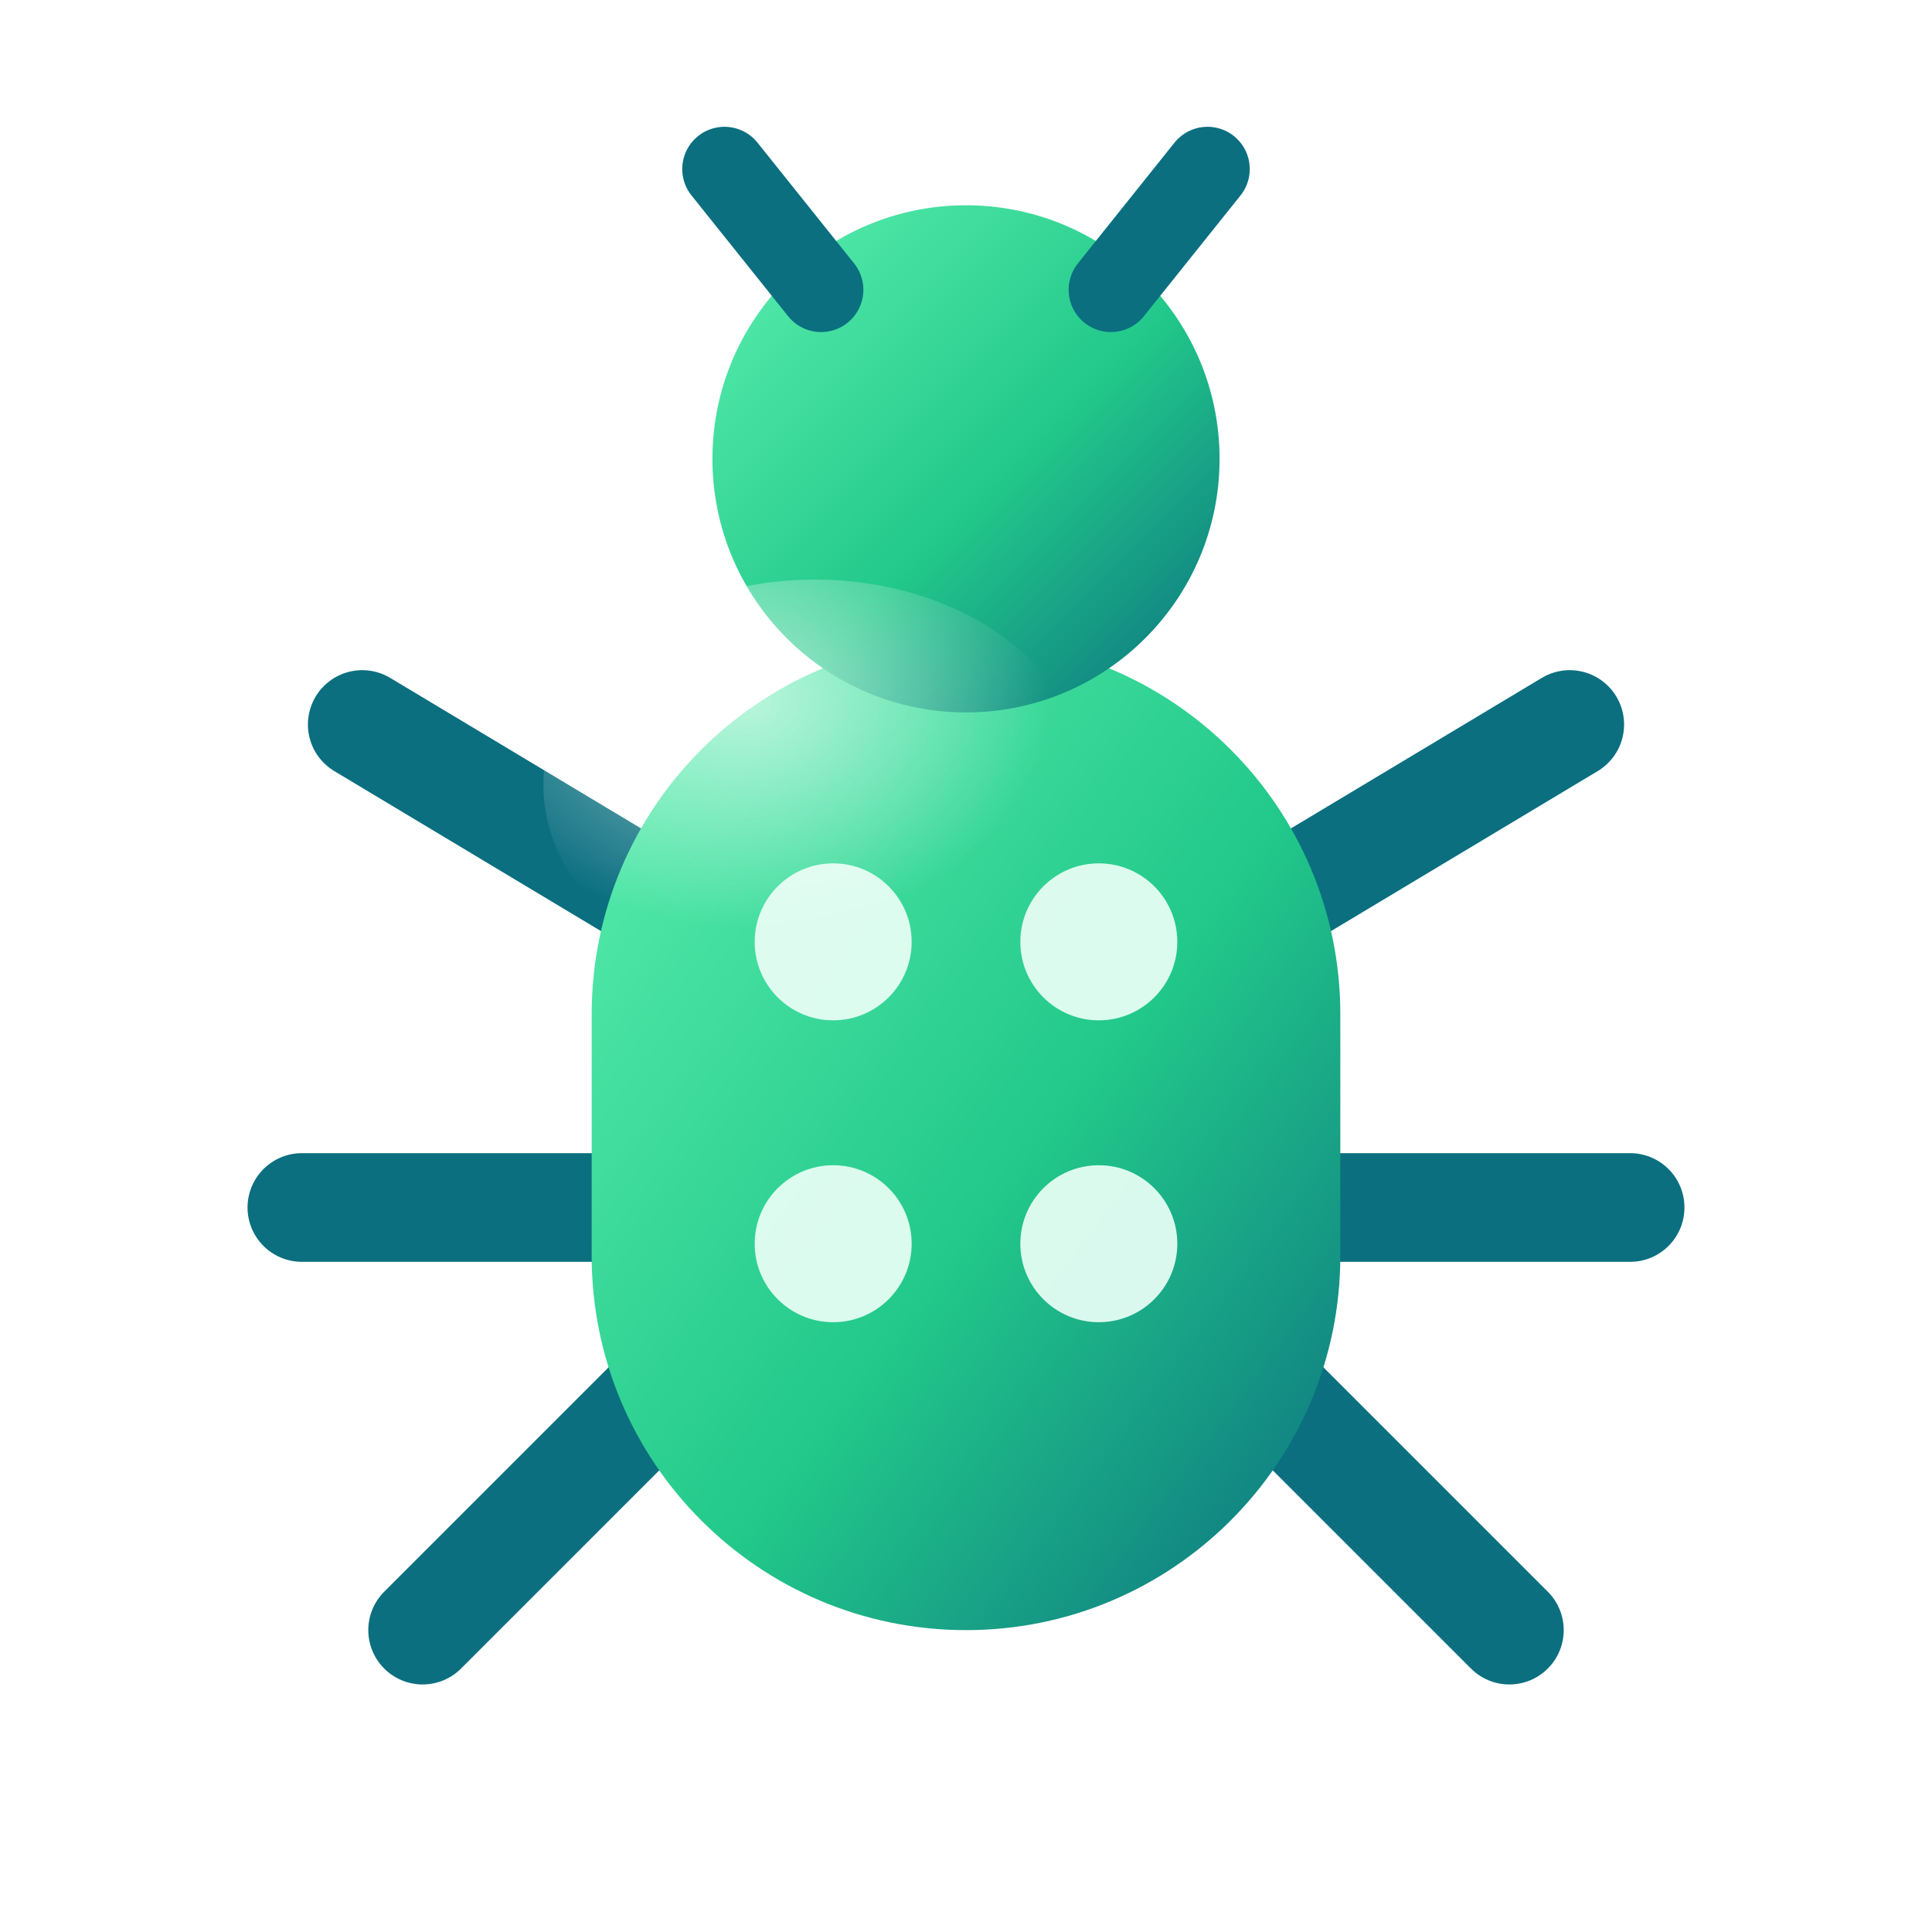
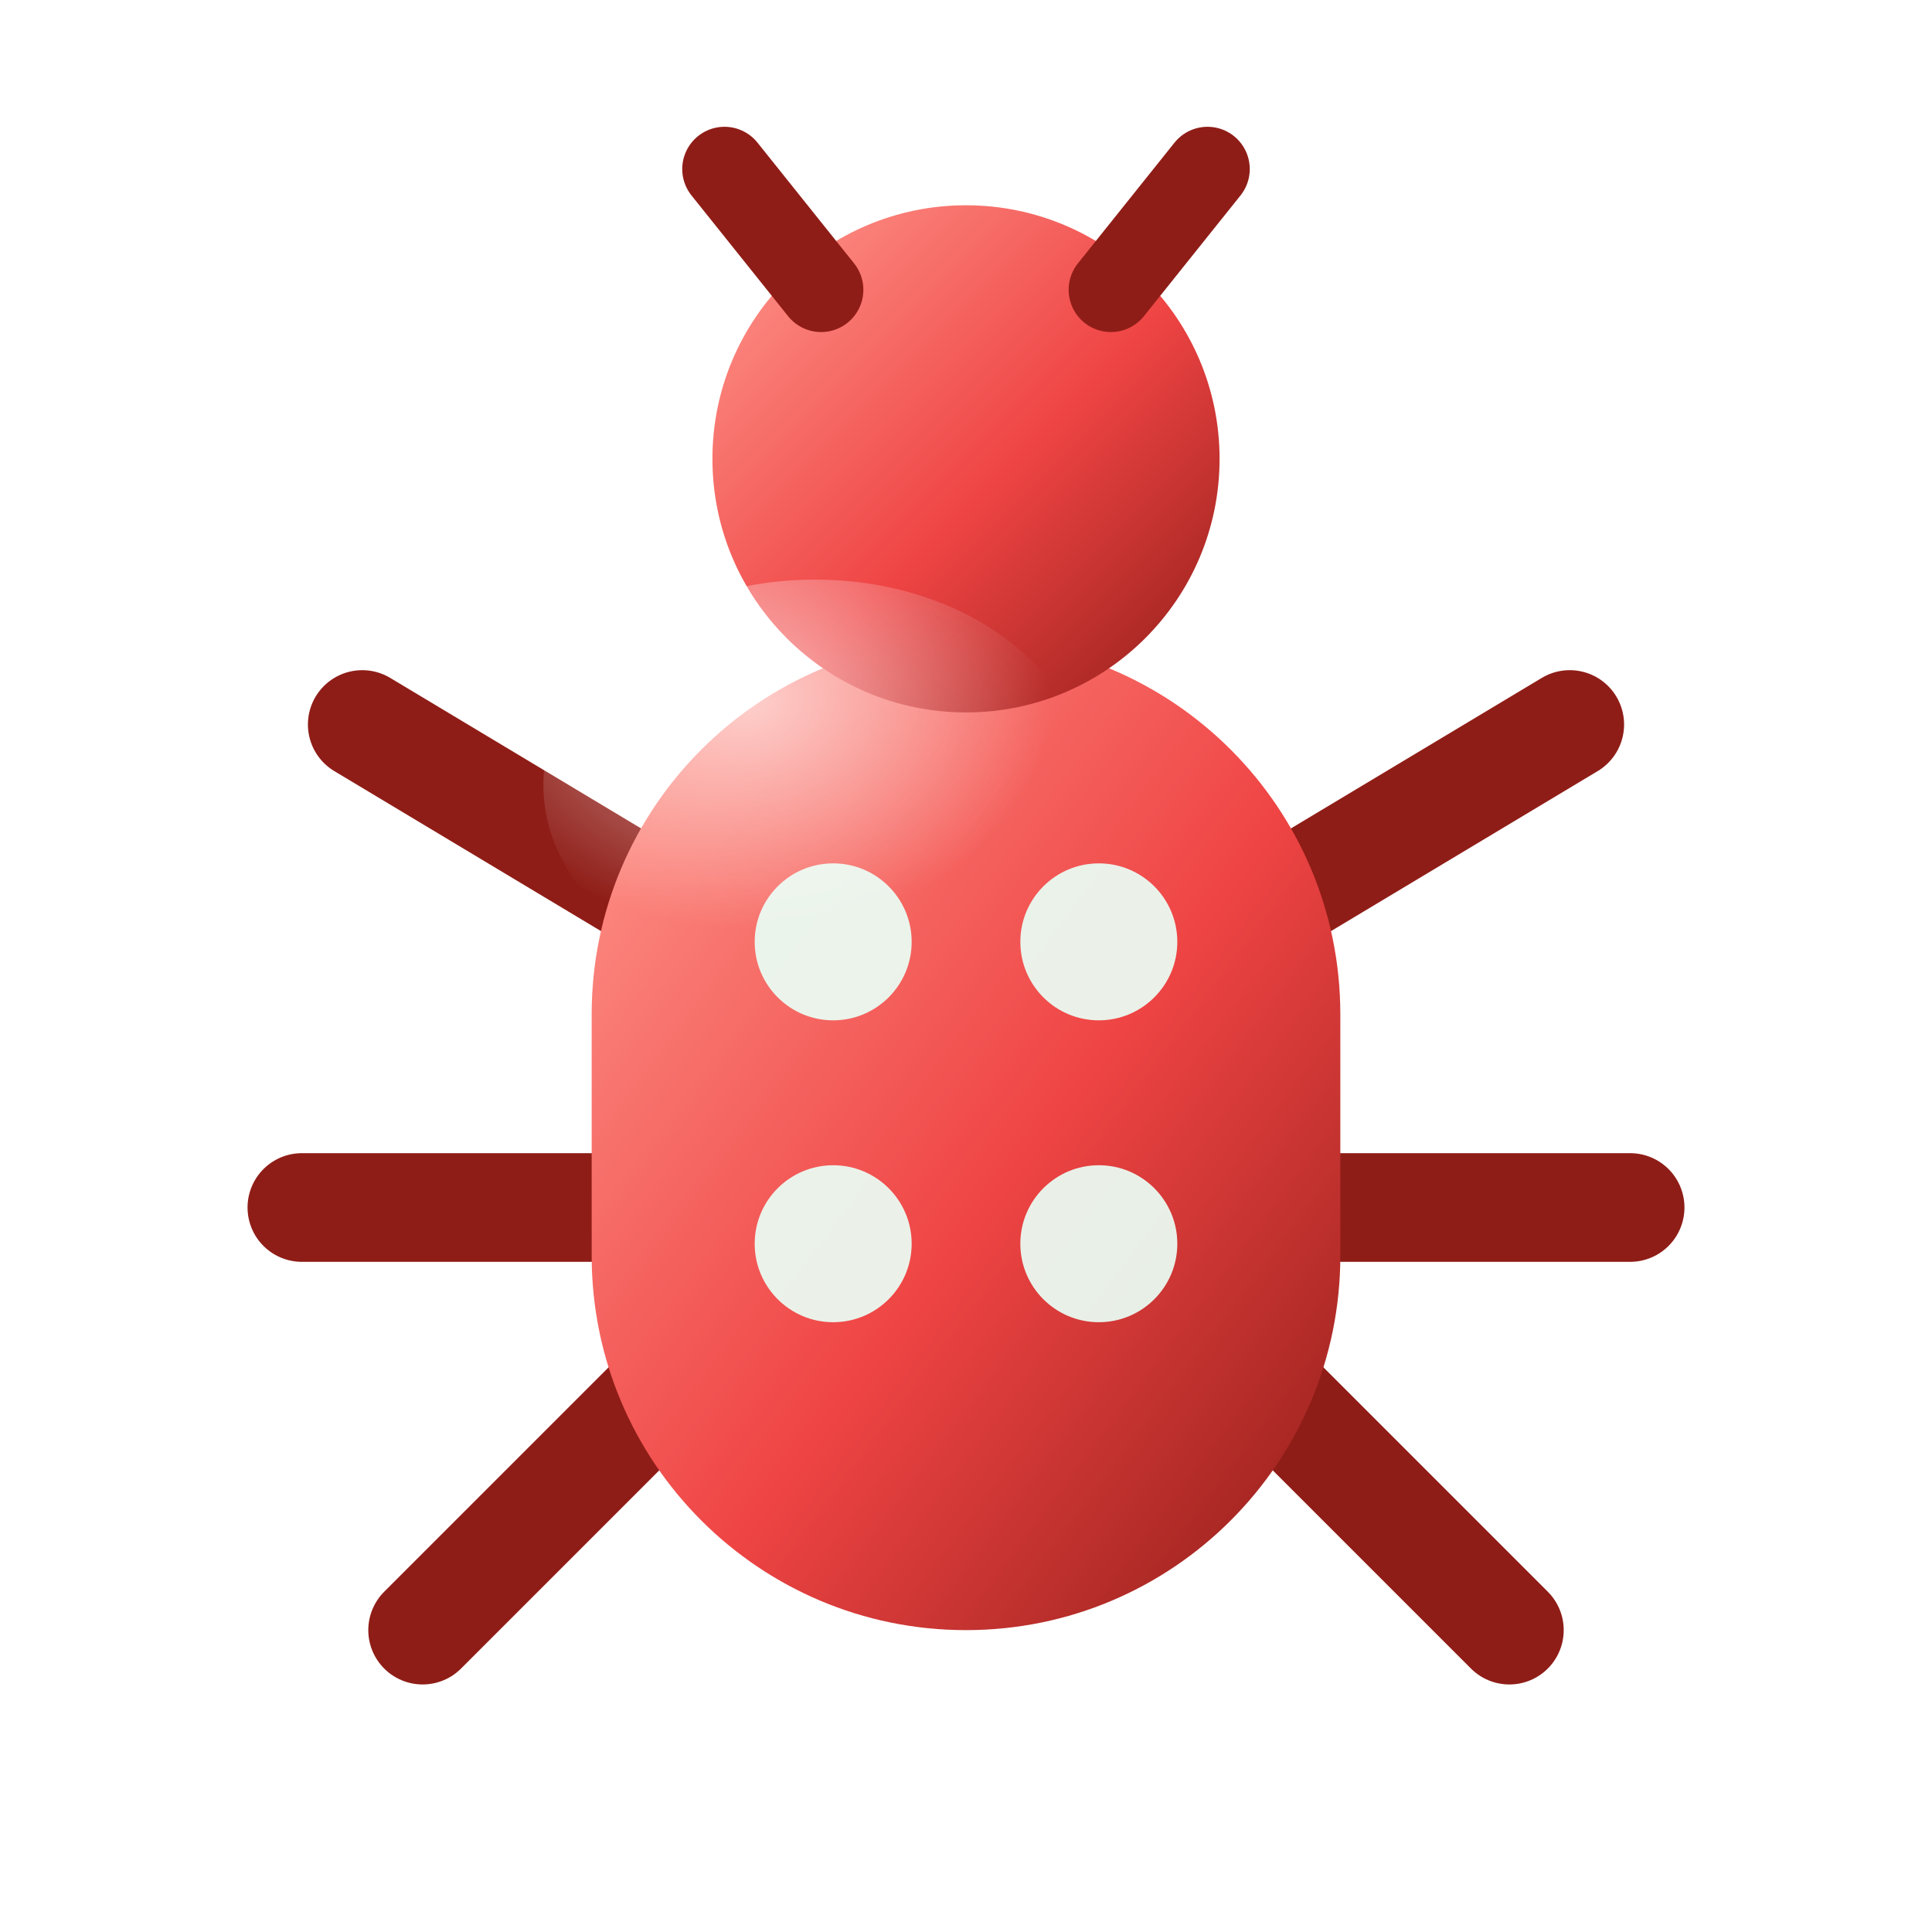
<svg xmlns="http://www.w3.org/2000/svg" viewBox="0 0 32 32" width="32" height="32" role="img" aria-label="Bugs">
  <defs>
    <linearGradient id="bg" x1="0" y1="0" x2="1" y2="1">
-       <stop offset="0" stop-color="#5df0b0" />
-       <stop offset=".55" stop-color="#22c98a" />
-       <stop offset="1" stop-color="#0b6f80" />
+       <stop offset="0" stop-color="#ff9a8f" />
+       <stop offset=".55" stop-color="#ef4444" />
+       <stop offset="1" stop-color="#8f1d17" />
    </linearGradient>
    <radialGradient id="bgl" cx="38%" cy="30%" r="55%">
      <stop offset="0" stop-color="#fff" stop-opacity=".6" />
      <stop offset="1" stop-color="#fff" stop-opacity="0" />
    </radialGradient>
  </defs>
-   <g stroke="#0b6f80" stroke-width="1.8" stroke-linecap="round">
+   <g stroke="#8f1d17" stroke-width="1.8" stroke-linecap="round">
    <line x1="6" y1="12" x2="11" y2="15" />
    <line x1="26" y1="12" x2="21" y2="15" />
    <line x1="5" y1="20" x2="11" y2="20" />
    <line x1="27" y1="20" x2="21" y2="20" />
    <line x1="7" y1="27" x2="11" y2="23" />
    <line x1="25" y1="27" x2="21" y2="23" />
  </g>
  <rect x="9.8" y="10.6" width="12.4" height="16.4" rx="6.2" fill="url(#bg)" />
  <circle cx="16" cy="7.6" r="4.2" fill="url(#bg)" />
-   <g stroke="#0b6f80" stroke-width="1.4" stroke-linecap="round">
+   <g stroke="#8f1d17" stroke-width="1.4" stroke-linecap="round">
    <line x1="13.6" y1="4.8" x2="12" y2="2.8" />
    <line x1="18.4" y1="4.8" x2="20" y2="2.8" />
  </g>
  <g fill="#eafff6" opacity=".92">
    <circle cx="13.8" cy="15.6" r="1.3" />
    <circle cx="18.2" cy="15.6" r="1.3" />
    <circle cx="13.8" cy="20.6" r="1.3" />
    <circle cx="18.2" cy="20.6" r="1.3" />
  </g>
  <ellipse cx="13.5" cy="13" rx="4.5" ry="3.4" fill="url(#bgl)" />
</svg>
